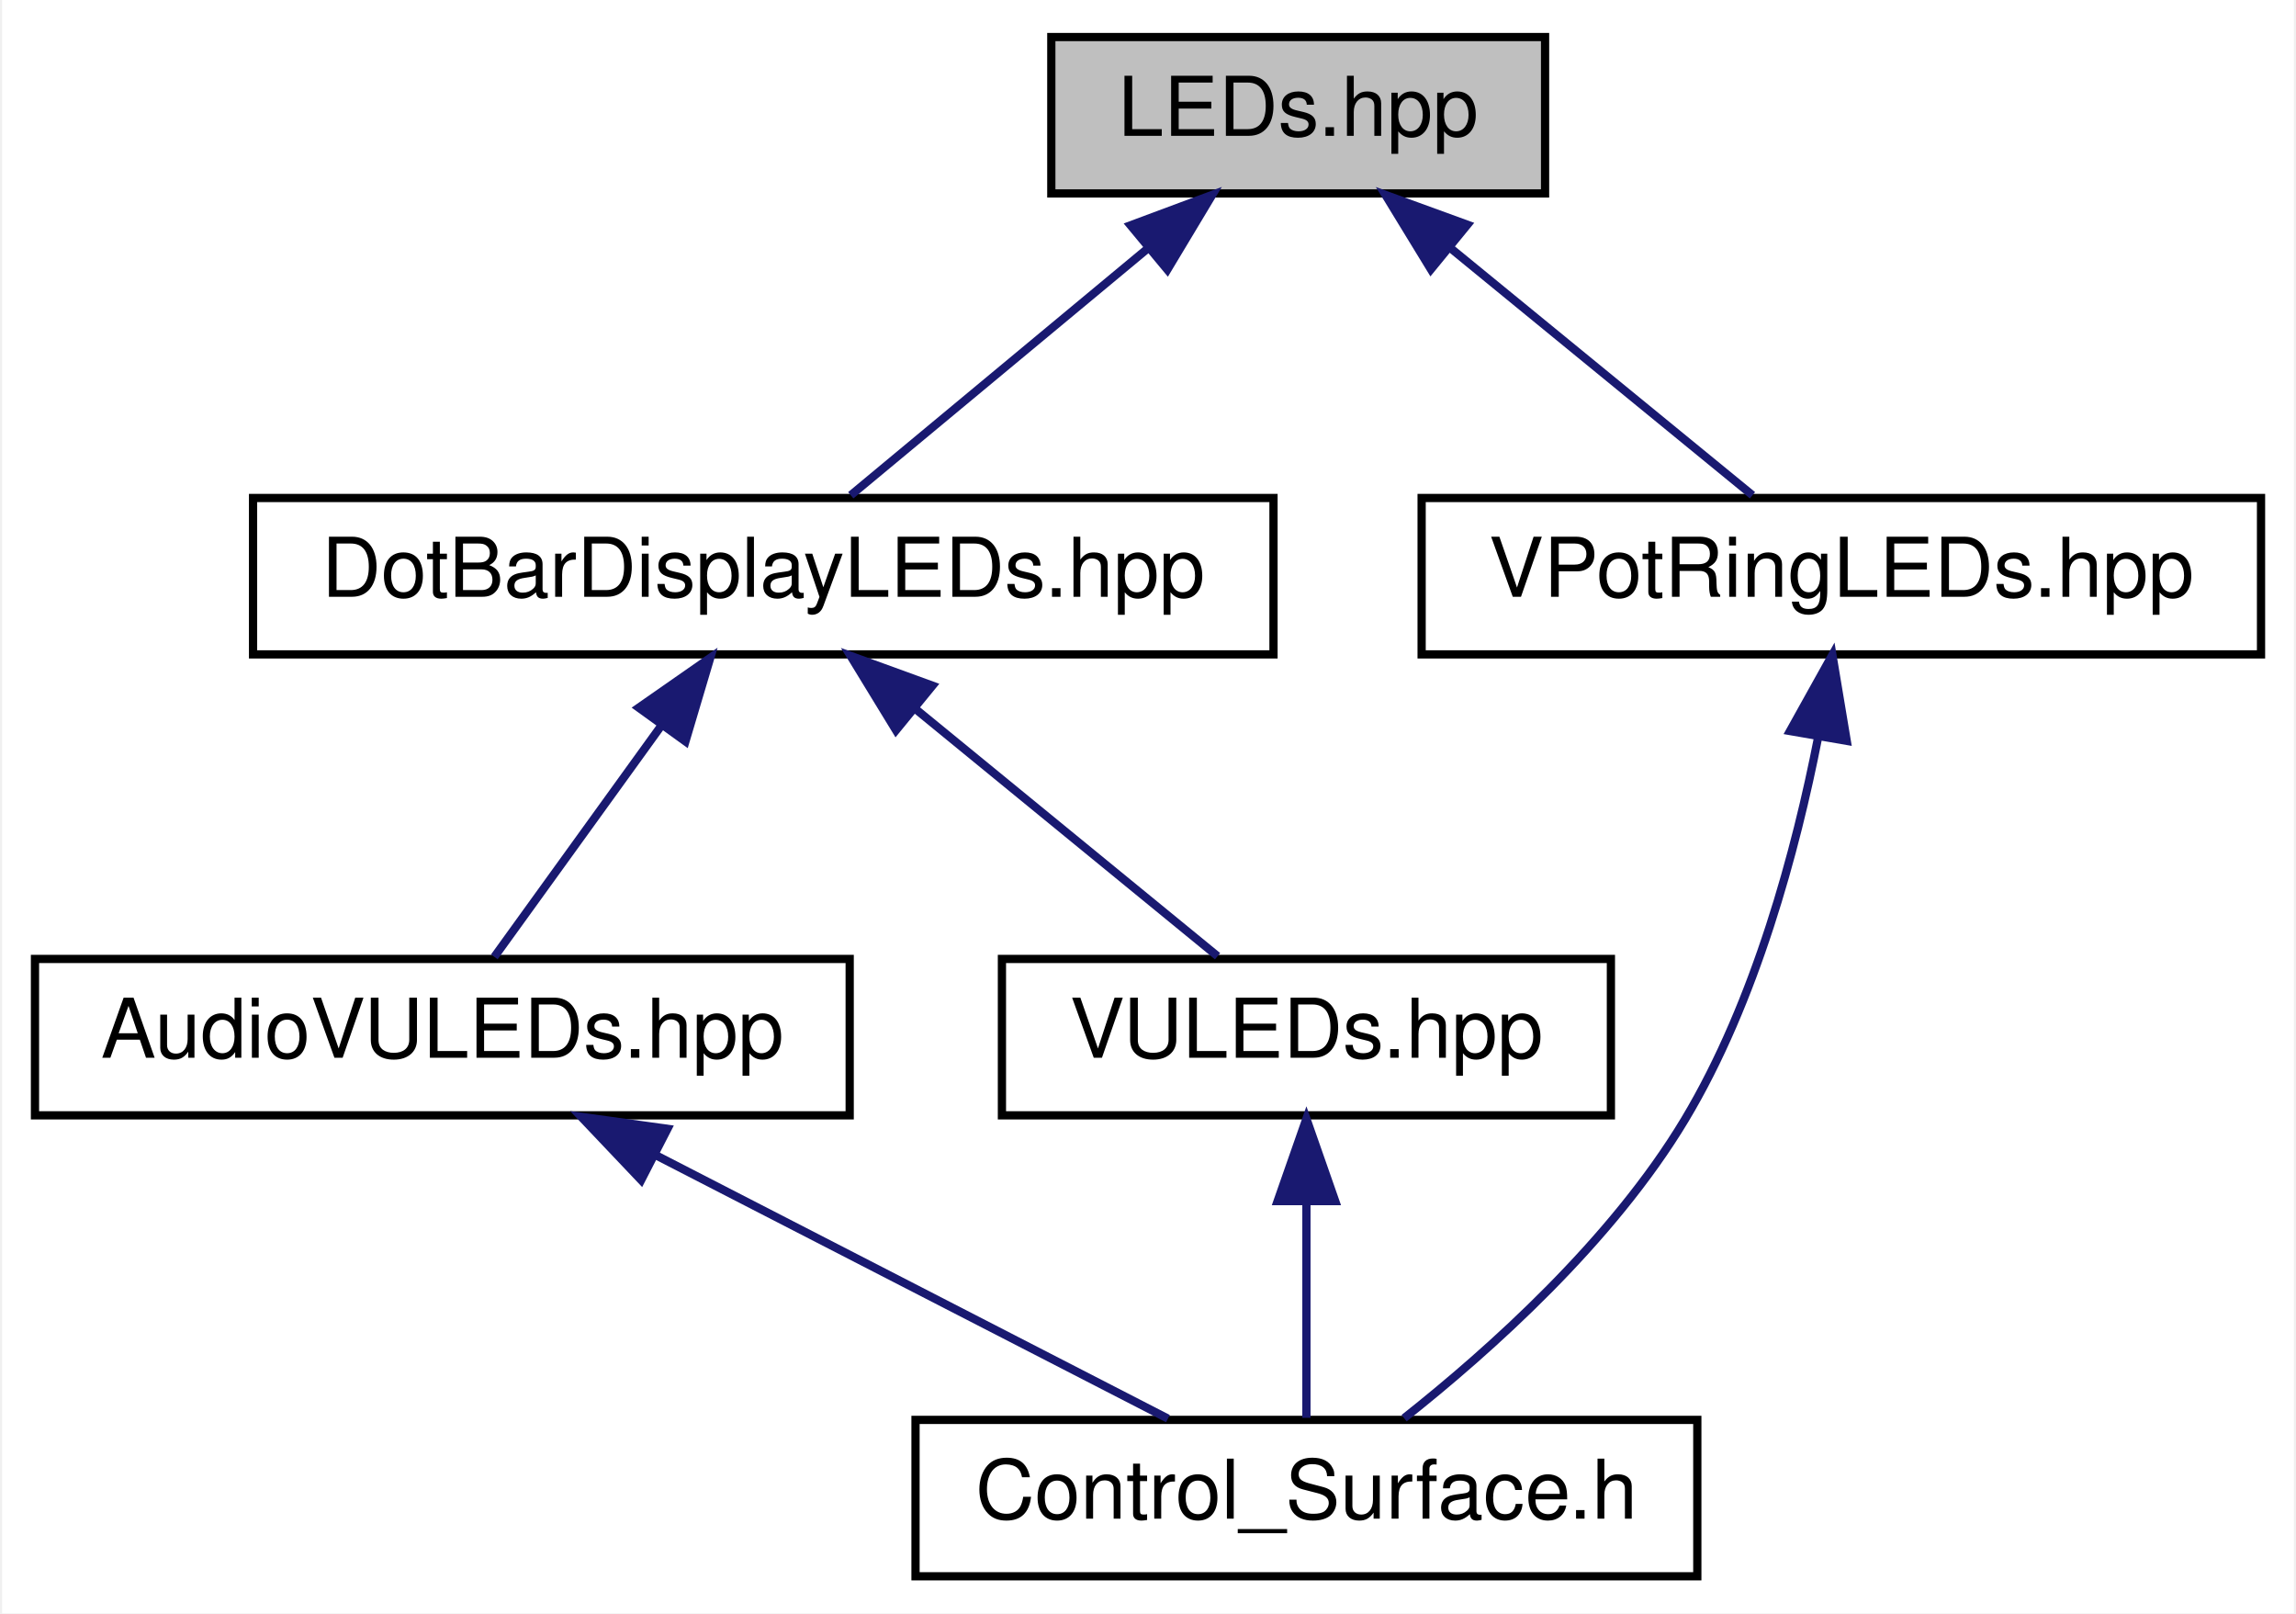
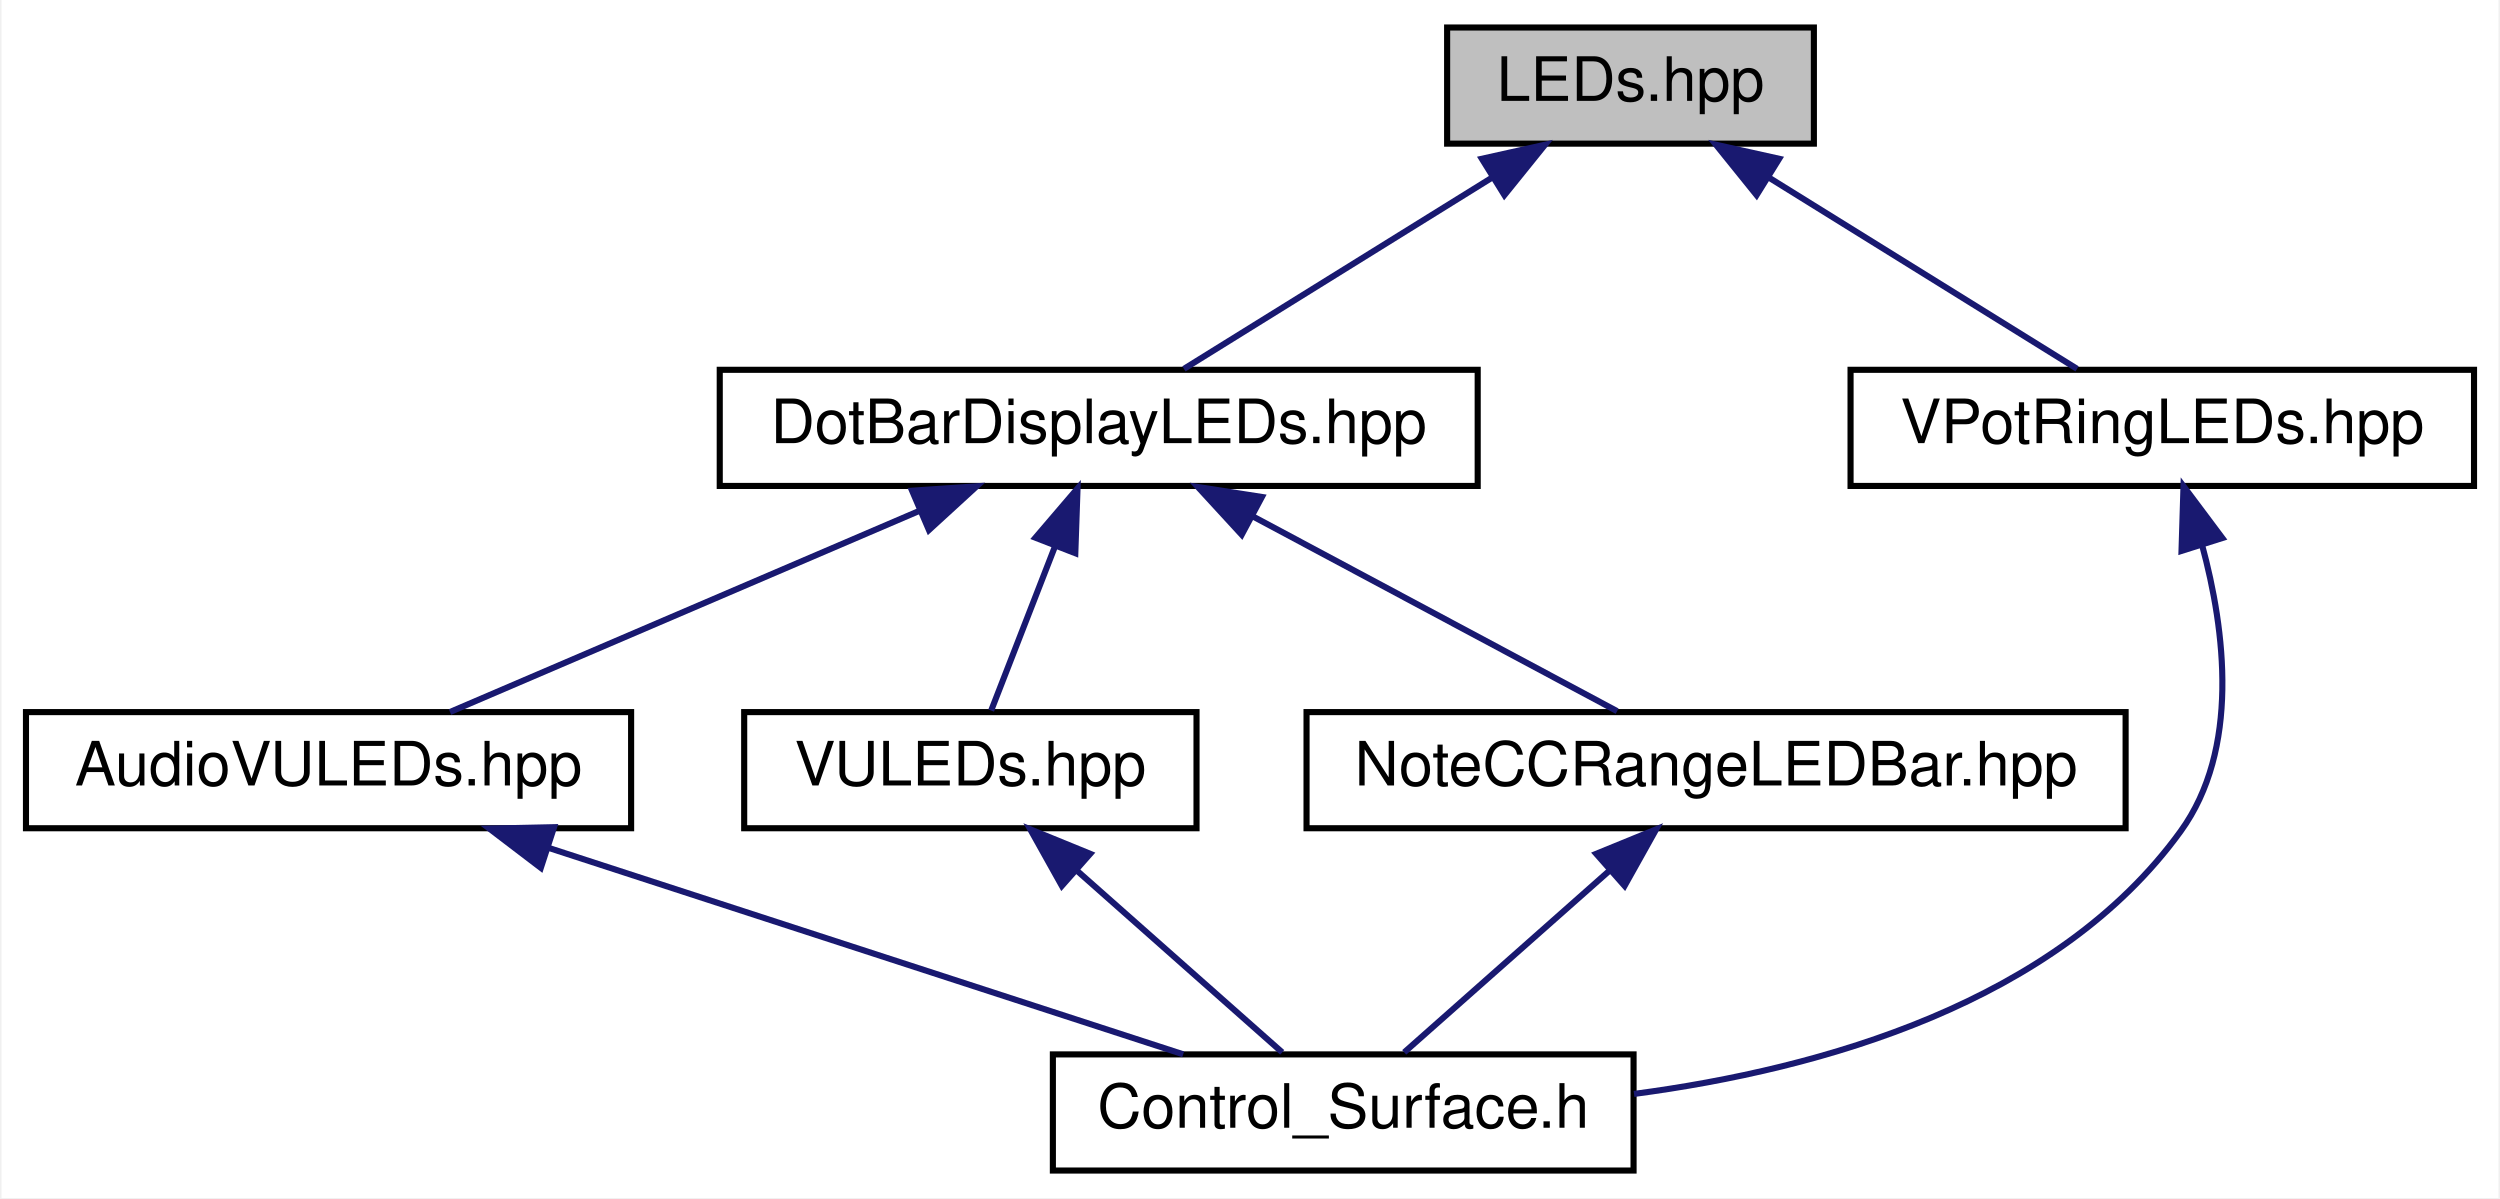
- <svg xmlns="http://www.w3.org/2000/svg" xmlns:xlink="http://www.w3.org/1999/xlink" width="279pt" height="196pt" viewBox="0.00 0.00 278.50 196.00">
+ <svg xmlns="http://www.w3.org/2000/svg" xmlns:xlink="http://www.w3.org/1999/xlink" width="409pt" height="196pt" viewBox="0.00 0.00 408.50 196.00">
  <g id="graph0" class="graph" transform="scale(1 1) rotate(0) translate(4 192)">
-     <polygon fill="white" stroke="none" points="-4,4 -4,-192 274.5,-192 274.5,4 -4,4" />
+     <polygon fill="white" stroke="none" points="-4,4 -4,-192 404.5,-192 404.5,4 -4,4" />
    <g id="node1" class="node">
      <g id="a_node1">
        <a xlink:title=" ">
-           <polygon fill="#bfbfbf" stroke="black" points="123.5,-168.5 123.5,-187.5 183.5,-187.5 183.5,-168.5 123.5,-168.5" />
-           <text text-anchor="middle" x="153.5" y="-175.5" font-family="Helvetica,sans-Serif" font-size="10.00">LEDs.hpp</text>
+           <polygon fill="#bfbfbf" stroke="black" points="232.5,-168.5 232.5,-187.5 292.5,-187.5 292.5,-168.5 232.5,-168.5" />
+           <text text-anchor="middle" x="262.5" y="-175.5" font-family="Helvetica,sans-Serif" font-size="10.00">LEDs.hpp</text>
        </a>
      </g>
    </g>
    <g id="node2" class="node">
      <g id="a_node2">
        <a xlink:href="../../d6/d3a/DotBarDisplayLEDs_8hpp.html" target="_top" xlink:title=" ">
-           <polygon fill="white" stroke="black" points="26.5,-112.5 26.5,-131.5 150.5,-131.5 150.5,-112.5 26.5,-112.5" />
-           <text text-anchor="middle" x="88.5" y="-119.5" font-family="Helvetica,sans-Serif" font-size="10.00">DotBarDisplayLEDs.hpp</text>
+           <polygon fill="white" stroke="black" points="113.5,-112.5 113.5,-131.5 237.5,-131.5 237.5,-112.5 113.5,-112.5" />
+           <text text-anchor="middle" x="175.5" y="-119.5" font-family="Helvetica,sans-Serif" font-size="10.00">DotBarDisplayLEDs.hpp</text>
        </a>
      </g>
    </g>
    <g id="edge1" class="edge">
-       <path fill="none" stroke="midnightblue" d="M135.227,-161.82C123.582,-152.145 108.901,-139.948 99.133,-131.834" />
-       <polygon fill="midnightblue" stroke="midnightblue" points="133.128,-164.626 143.057,-168.324 137.601,-159.242 133.128,-164.626" />
+       <path fill="none" stroke="midnightblue" d="M239.784,-162.901C223.831,-152.999 203.003,-140.071 189.443,-131.655" />
+       <polygon fill="midnightblue" stroke="midnightblue" points="238.18,-166.024 248.522,-168.324 241.871,-160.077 238.18,-166.024" />
    </g>
-     <g id="node6" class="node">
-       <g id="a_node6">
+     <g id="node7" class="node">
+       <g id="a_node7">
        <a xlink:href="../../dc/d48/VPotRingLEDs_8hpp.html" target="_top" xlink:title=" ">
-           <polygon fill="white" stroke="black" points="168.5,-112.5 168.5,-131.5 270.5,-131.5 270.5,-112.5 168.5,-112.5" />
-           <text text-anchor="middle" x="219.5" y="-119.5" font-family="Helvetica,sans-Serif" font-size="10.00">VPotRingLEDs.hpp</text>
+           <polygon fill="white" stroke="black" points="298.5,-112.5 298.5,-131.5 400.5,-131.5 400.5,-112.5 298.5,-112.5" />
+           <text text-anchor="middle" x="349.5" y="-119.5" font-family="Helvetica,sans-Serif" font-size="10.00">VPotRingLEDs.hpp</text>
        </a>
      </g>
    </g>
-     <g id="edge6" class="edge">
-       <path fill="none" stroke="midnightblue" d="M172.054,-161.82C183.878,-152.145 198.786,-139.948 208.703,-131.834" />
-       <polygon fill="midnightblue" stroke="midnightblue" points="169.627,-159.283 164.104,-168.324 174.06,-164.7 169.627,-159.283" />
+     <g id="edge8" class="edge">
+       <path fill="none" stroke="midnightblue" d="M285.216,-162.901C301.169,-152.999 321.997,-140.071 335.557,-131.655" />
+       <polygon fill="midnightblue" stroke="midnightblue" points="283.129,-160.077 276.478,-168.324 286.82,-166.024 283.129,-160.077" />
    </g>
    <g id="node3" class="node">
      <g id="a_node3">
        <a xlink:href="../../d4/dde/AudioVULEDs_8hpp.html" target="_top" xlink:title=" ">
          <polygon fill="white" stroke="black" points="0,-56.5 0,-75.5 99,-75.5 99,-56.5 0,-56.5" />
          <text text-anchor="middle" x="49.5" y="-63.5" font-family="Helvetica,sans-Serif" font-size="10.00">AudioVULEDs.hpp</text>
        </a>
      </g>
    </g>
    <g id="edge2" class="edge">
-       <path fill="none" stroke="midnightblue" d="M76.118,-103.855C69.365,-94.505 61.291,-83.326 55.82,-75.751" />
-       <polygon fill="midnightblue" stroke="midnightblue" points="73.368,-106.025 82.06,-112.083 79.042,-101.927 73.368,-106.025" />
+       <path fill="none" stroke="midnightblue" d="M146.34,-108.503C122.719,-98.379 90.072,-84.388 69.372,-75.516" />
+       <polygon fill="midnightblue" stroke="midnightblue" points="144.965,-111.721 155.535,-112.444 147.722,-105.287 144.965,-111.721" />
    </g>
    <g id="node5" class="node">
      <g id="a_node5">
        <a xlink:href="../../de/d3d/VULEDs_8hpp.html" target="_top" xlink:title=" ">
          <polygon fill="white" stroke="black" points="117.5,-56.5 117.5,-75.5 191.5,-75.5 191.5,-56.5 117.5,-56.5" />
          <text text-anchor="middle" x="154.5" y="-63.5" font-family="Helvetica,sans-Serif" font-size="10.00">VULEDs.hpp</text>
        </a>
      </g>
    </g>
    <g id="edge4" class="edge">
-       <path fill="none" stroke="midnightblue" d="M107.054,-105.82C118.878,-96.145 133.786,-83.948 143.703,-75.834" />
-       <polygon fill="midnightblue" stroke="midnightblue" points="104.627,-103.283 99.104,-112.324 109.06,-108.7 104.627,-103.283" />
+       <path fill="none" stroke="midnightblue" d="M168.379,-102.69C164.84,-93.589 160.728,-83.014 157.903,-75.751" />
+       <polygon fill="midnightblue" stroke="midnightblue" points="165.146,-104.032 172.032,-112.083 171.67,-101.494 165.146,-104.032" />
+     </g>
+     <g id="node6" class="node">
+       <g id="a_node6">
+         <a xlink:href="../../d8/ddf/NoteCCRangeLEDBar_8hpp.html" target="_top" xlink:title=" ">
+           <polygon fill="white" stroke="black" points="209.5,-56.5 209.5,-75.5 343.5,-75.5 343.5,-56.5 209.5,-56.5" />
+           <text text-anchor="middle" x="276.5" y="-63.5" font-family="Helvetica,sans-Serif" font-size="10.00">NoteCCRangeLEDBar.hpp</text>
+         </a>
+       </g>
+     </g>
+     <g id="edge6" class="edge">
+       <path fill="none" stroke="midnightblue" d="M200.583,-107.59C219.257,-97.605 244.204,-84.267 260.313,-75.654" />
+       <polygon fill="midnightblue" stroke="midnightblue" points="198.896,-104.522 191.727,-112.324 202.196,-110.696 198.896,-104.522" />
    </g>
    <g id="node4" class="node">
      <g id="a_node4">
        <a xlink:href="../../db/dbf/Control__Surface_8h.html" target="_top" xlink:title="The main header file that includes all Control-Surface header files.">
-           <polygon fill="white" stroke="black" points="107,-0.5 107,-19.5 202,-19.5 202,-0.5 107,-0.5" />
-           <text text-anchor="middle" x="154.5" y="-7.5" font-family="Helvetica,sans-Serif" font-size="10.00">Control_Surface.h</text>
+           <polygon fill="white" stroke="black" points="168,-0.5 168,-19.5 263,-19.5 263,-0.5 168,-0.5" />
+           <text text-anchor="middle" x="215.5" y="-7.5" font-family="Helvetica,sans-Serif" font-size="10.00">Control_Surface.h</text>
        </a>
      </g>
    </g>
    <g id="edge3" class="edge">
-       <path fill="none" stroke="midnightblue" d="M75.31,-51.726C94.753,-41.727 120.848,-28.306 137.672,-19.654" />
-       <polygon fill="midnightblue" stroke="midnightblue" points="73.662,-48.638 66.37,-56.324 76.864,-54.863 73.662,-48.638" />
+       <path fill="none" stroke="midnightblue" d="M85.453,-53.304C116.732,-43.129 161.321,-28.625 189.32,-19.516" />
+       <polygon fill="midnightblue" stroke="midnightblue" points="84.23,-50.022 75.803,-56.444 86.395,-56.678 84.23,-50.022" />
    </g>
    <g id="edge5" class="edge">
-       <path fill="none" stroke="midnightblue" d="M154.5,-45.804C154.5,-36.91 154.5,-26.78 154.5,-19.751" />
-       <polygon fill="midnightblue" stroke="midnightblue" points="151,-46.083 154.5,-56.083 158,-46.083 151,-46.083" />
+       <path fill="none" stroke="midnightblue" d="M171.967,-49.537C182.844,-39.909 196.444,-27.869 205.521,-19.834" />
+       <polygon fill="midnightblue" stroke="midnightblue" points="169.468,-47.075 164.301,-56.324 174.108,-52.316 169.468,-47.075" />
    </g>
    <g id="edge7" class="edge">
-       <path fill="none" stroke="midnightblue" d="M216.673,-102.381C214.008,-88.798 209.1,-70.335 200.5,-56 191.649,-41.247 176.8,-27.959 166.373,-19.712" />
-       <polygon fill="midnightblue" stroke="midnightblue" points="213.26,-103.189 218.415,-112.446 220.158,-101.995 213.26,-103.189" />
+       <path fill="none" stroke="midnightblue" d="M259.033,-49.537C248.156,-39.909 234.556,-27.869 225.479,-19.834" />
+       <polygon fill="midnightblue" stroke="midnightblue" points="256.892,-52.316 266.699,-56.324 261.532,-47.075 256.892,-52.316" />
+     </g>
+     <g id="edge9" class="edge">
+       <path fill="none" stroke="midnightblue" d="M355.995,-102.89C359.817,-88.787 362.214,-69.416 352.5,-56 332.238,-28.017 294.01,-17.127 263.074,-13.033" />
+       <polygon fill="midnightblue" stroke="midnightblue" points="352.646,-101.873 352.971,-112.463 359.321,-103.981 352.646,-101.873" />
    </g>
  </g>
</svg>
